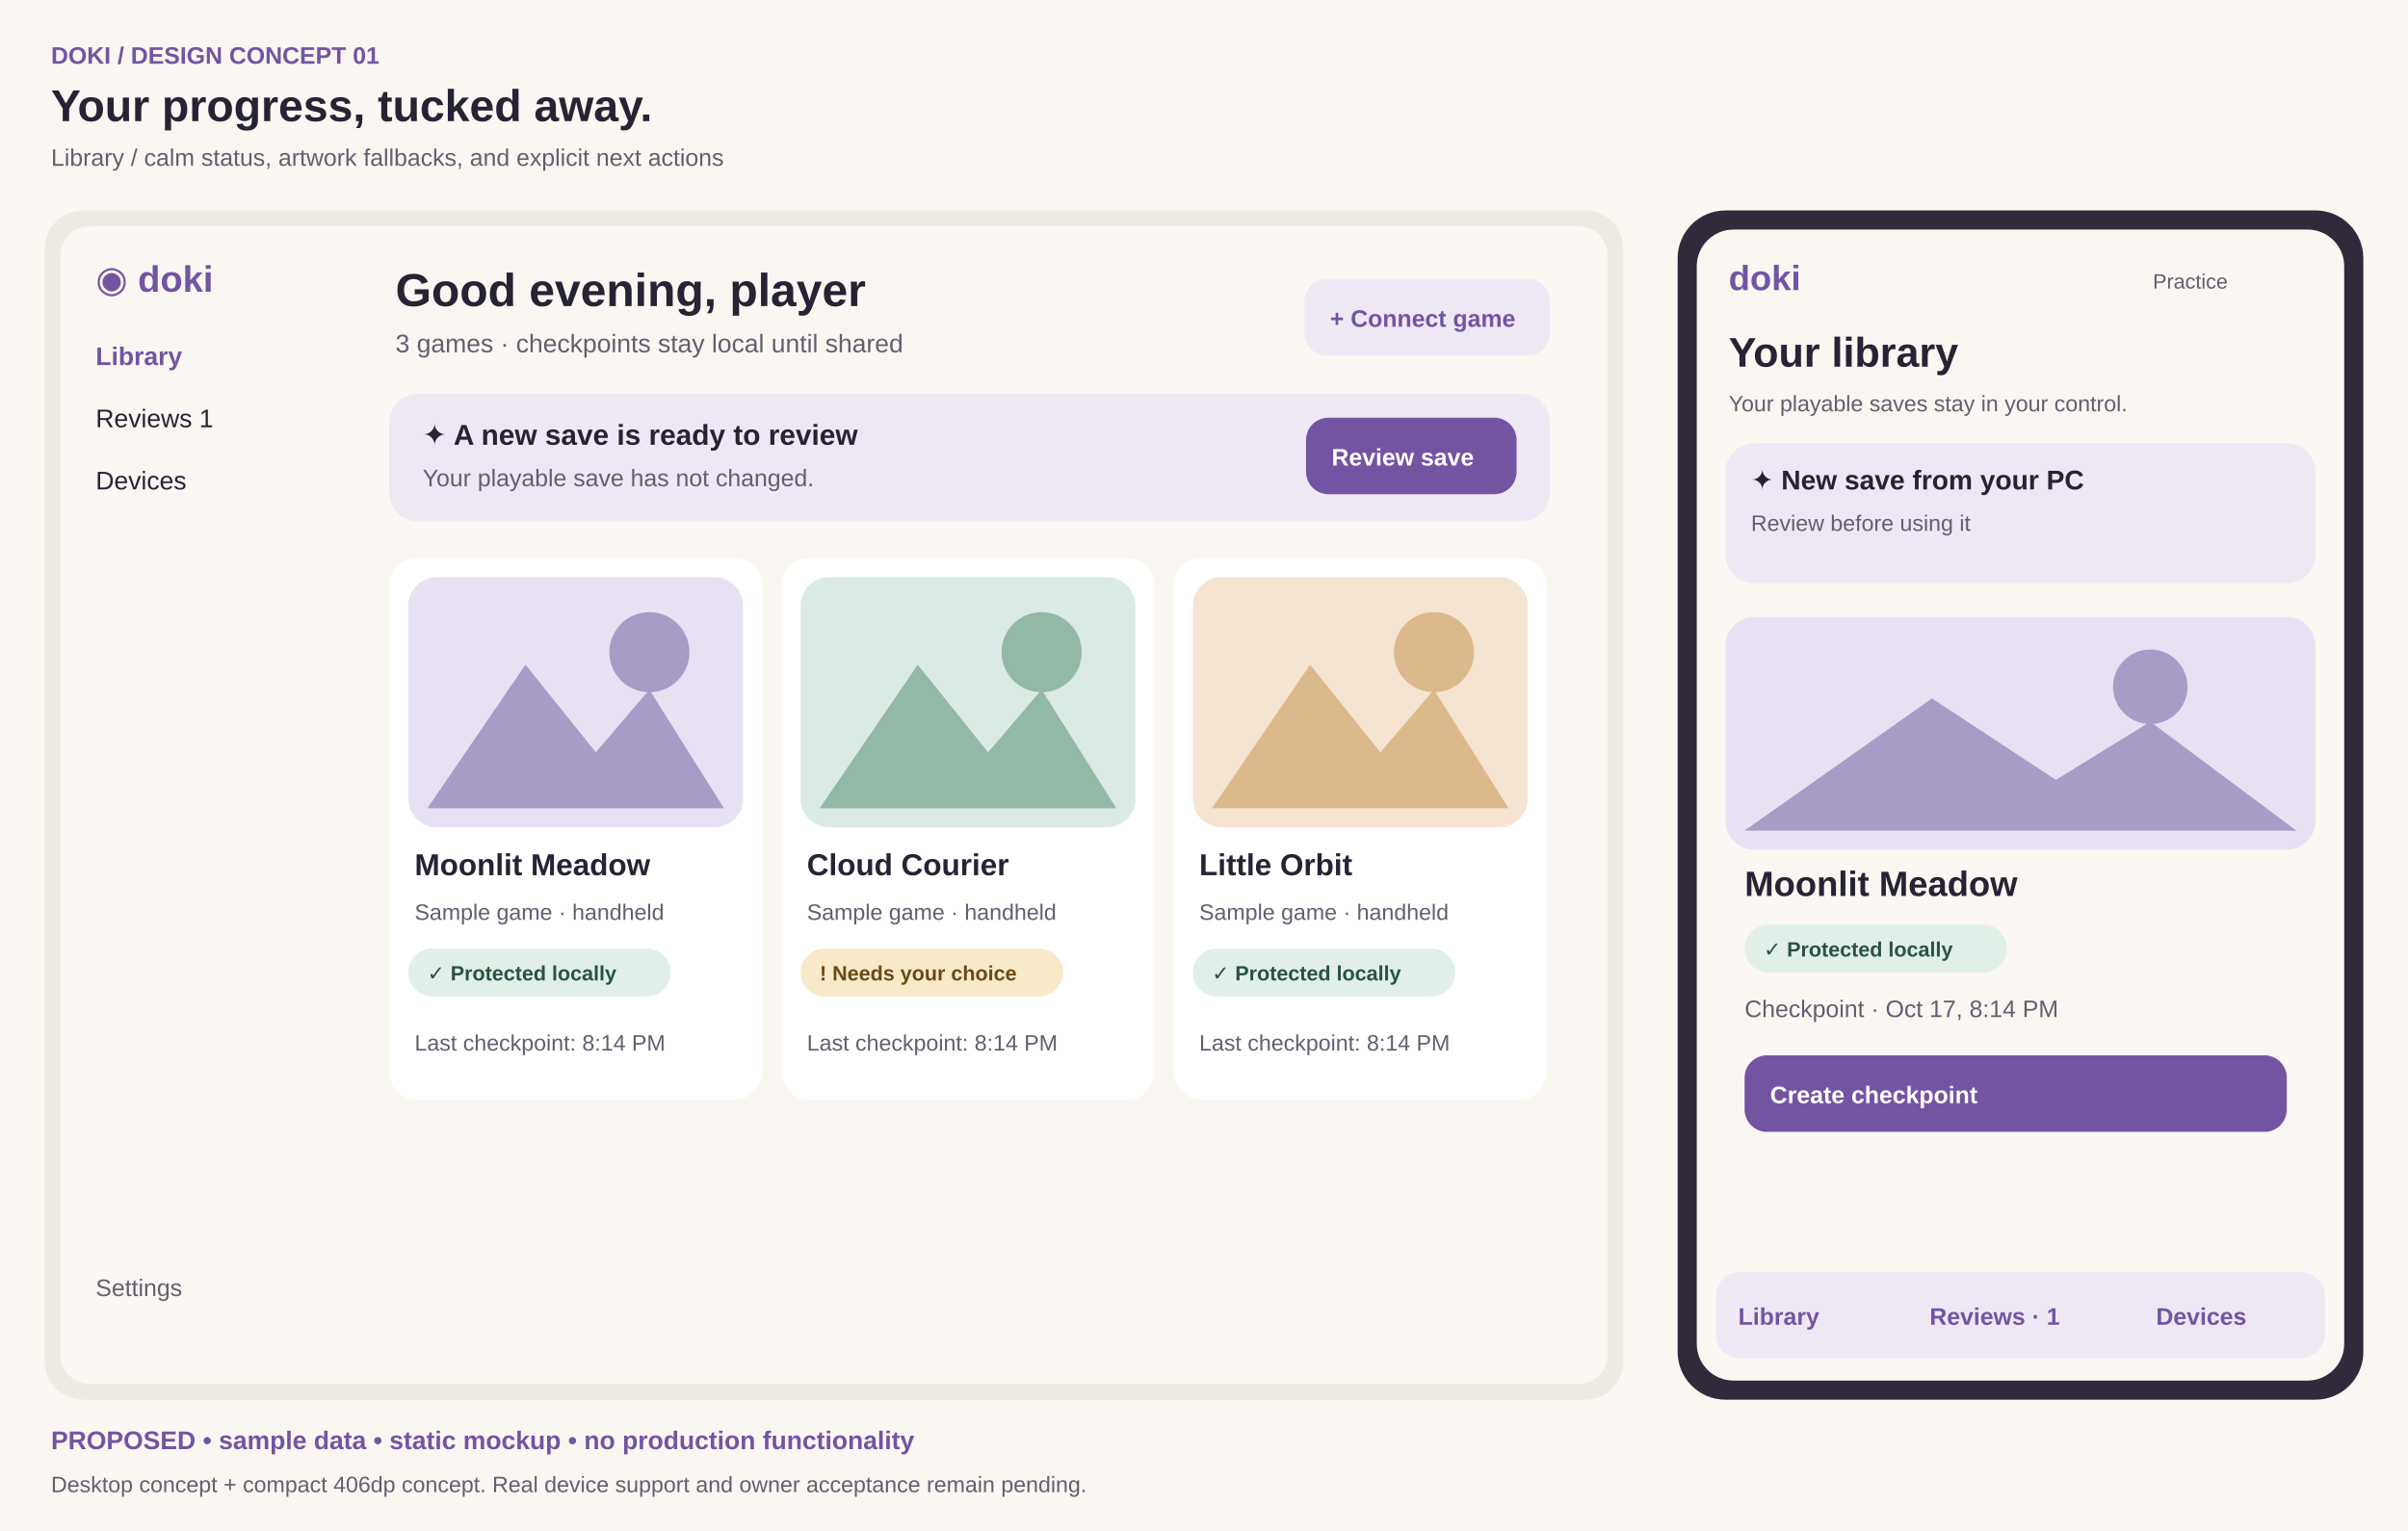
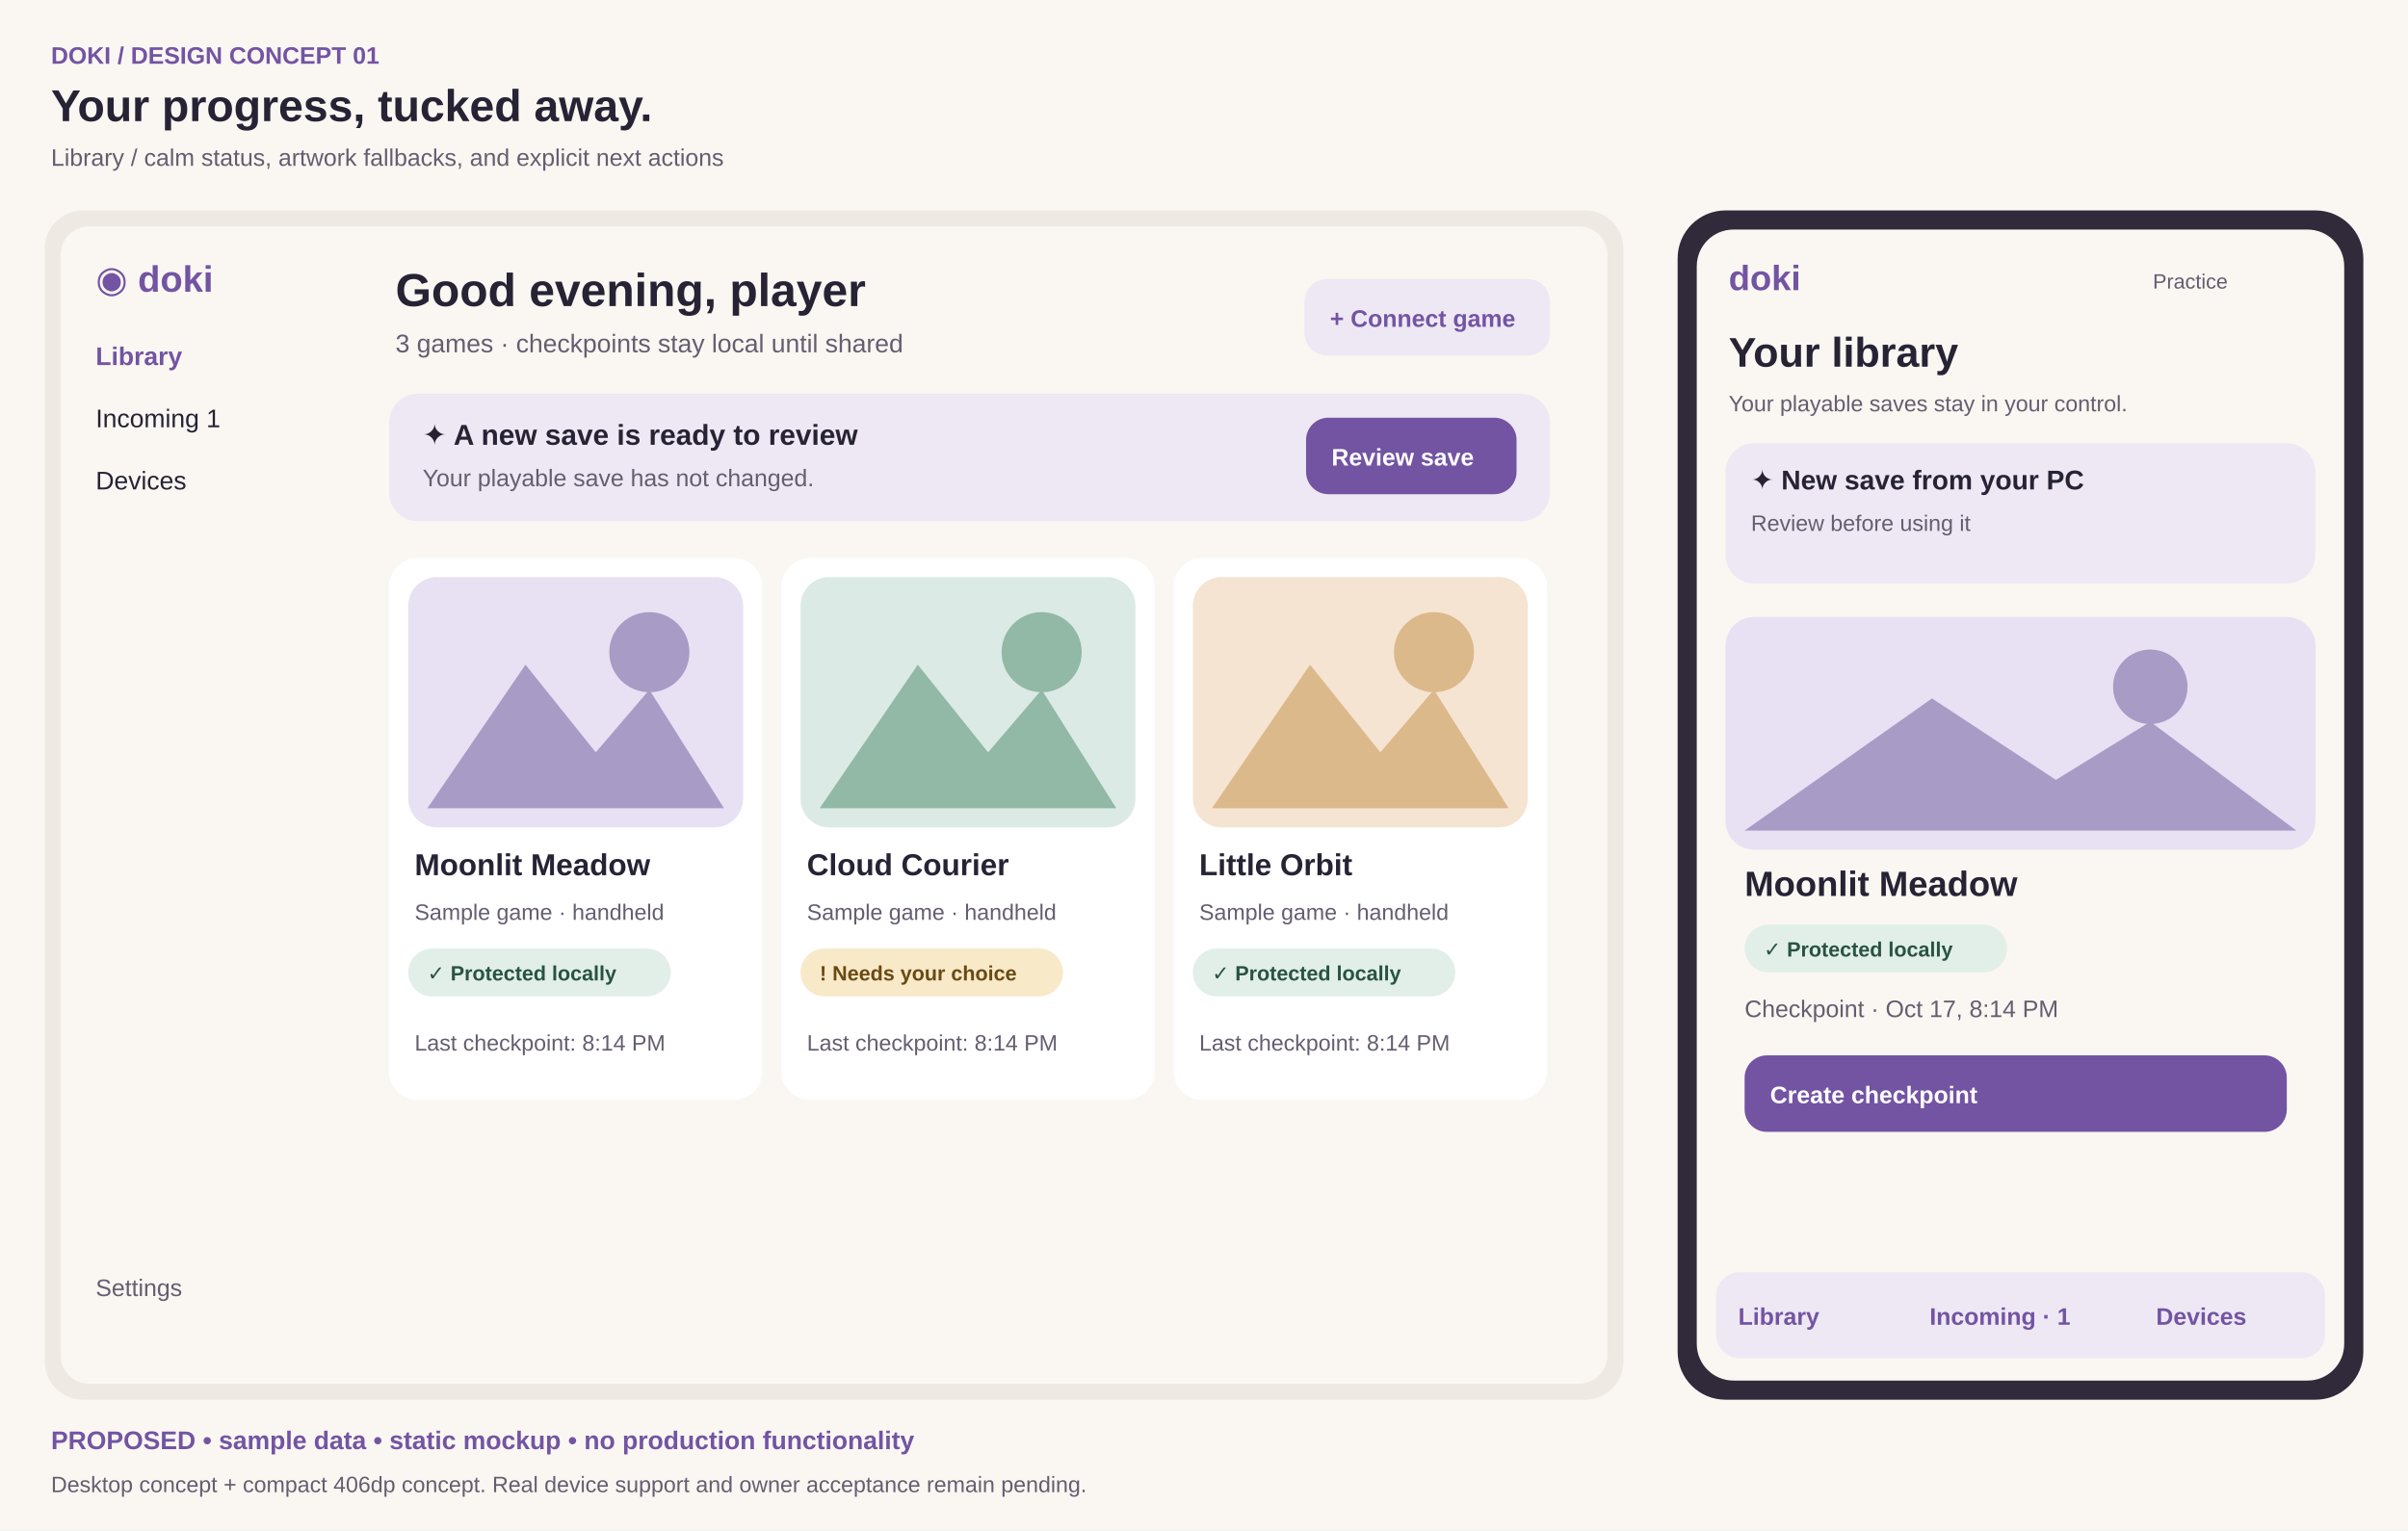
<svg xmlns="http://www.w3.org/2000/svg" width="1510" height="960" viewBox="0 0 1510 960" role="img" aria-labelledby="title">
  <g font-family="Segoe UI,Arial,sans-serif">
    <rect x="0" y="0" width="1510" height="960" rx="0" fill="#FAF7F2" stroke="none" />
    <text x="32" y="40" font-size="15" fill="#7354A3" font-weight="700">DOKI / DESIGN CONCEPT 01</text>
    <text x="32" y="76" font-size="28" fill="#272335" font-weight="700">Your progress, tucked away.</text>
    <text x="32" y="104" font-size="15" fill="#655D70" font-weight="400">Library / calm status, artwork fallbacks, and explicit next actions</text>
    <rect x="28" y="132" width="990" height="746" rx="24" fill="#EEE9E3" stroke="none" />
    <rect x="38" y="142" width="970" height="726" rx="18" fill="#FAF7F2" stroke="none" />
    <rect x="1052" y="132" width="430" height="746" rx="30" fill="#302A3B" stroke="none" />
    <rect x="1064" y="144" width="406" height="722" rx="23" fill="#FAF7F2" stroke="none" />
    <text x="60" y="183" font-size="23" fill="#7354A3" font-weight="700">◉ doki</text>
    <text x="60" y="229" font-size="16" fill="#7354A3" font-weight="700">Library</text>
-     <text x="60" y="268" font-size="16" fill="#272335" font-weight="400">Reviews  1</text>
+     <text x="60" y="268" font-size="16" fill="#272335" font-weight="400">Incoming  1</text>
    <text x="60" y="307" font-size="16" fill="#272335" font-weight="400">Devices</text>
    <text x="60" y="813" font-size="15" fill="#655D70" font-weight="400">Settings</text>
    <text x="1084" y="182" font-size="22" fill="#7354A3" font-weight="700">doki</text>
    <text x="1350" y="181" font-size="13" fill="#655D70" font-weight="400">Practice</text>
    <rect x="1076" y="798" width="382" height="54" rx="15" fill="#EEE8F4" stroke="none" />
    <text x="1090" y="831" font-size="15" fill="#7354A3" font-weight="600">Library</text>
-     <text x="1210" y="831" font-size="15" fill="#7354A3" font-weight="600">Reviews · 1</text>
+     <text x="1210" y="831" font-size="15" fill="#7354A3" font-weight="600">Incoming · 1</text>
    <text x="1352" y="831" font-size="15" fill="#7354A3" font-weight="600">Devices</text>
    <text x="32" y="909" font-size="16" fill="#7354A3" font-weight="700">PROPOSED • sample data • static mockup • no production functionality</text>
    <text x="32" y="936" font-size="14" fill="#655D70" font-weight="400">Desktop concept + compact 406dp concept. Real device support and owner acceptance remain pending.</text>
    <text x="248" y="192" font-size="29" fill="#272335" font-weight="700">Good evening, player</text>
    <text x="248" y="221" font-size="16" fill="#655D70" font-weight="400">3 games · checkpoints stay local until shared</text>
    <rect x="818" y="175" width="154" height="48" rx="14" fill="#EEE8F4" stroke="none" />
    <text x="834" y="205" font-size="15" fill="#7354A3" font-weight="600">+ Connect game</text>
    <rect x="244" y="247" width="728" height="80" rx="18" fill="#EEE8F4" stroke="none" />
    <text x="265" y="279" font-size="18" fill="#272335" font-weight="600">✦ A new save is ready to review</text>
    <text x="265" y="305" font-size="15" fill="#655D70" font-weight="400">Your playable save has not changed.</text>
    <rect x="819" y="262" width="132" height="48" rx="14" fill="#7354A3" stroke="none" />
    <text x="835" y="292" font-size="15" fill="#FFFFFF" font-weight="600">Review save</text>
    <rect x="244" y="350" width="234" height="340" rx="18" fill="#FFFFFF" stroke="none" />
    <rect x="256" y="362" width="210" height="157" rx="18" fill="#E8E1F3" stroke="none" />
    <circle cx="407.2" cy="409.1" r="25.12" fill="#A89BC5" />
    <path d="M268 507 L329.5 416.95 L373.6 471.9 L407.2 432.65 L454 507 Z" fill="#A89BC5" />
    <text x="260" y="549" font-size="19" fill="#272335" font-weight="700">Moonlit Meadow</text>
    <text x="260" y="577" font-size="14" fill="#655D70" font-weight="400">Sample game · handheld</text>
    <rect x="256" y="595" width="164.6" height="30" rx="15" fill="#E2EFE8" stroke="none" />
    <text x="268" y="615" font-size="13" fill="#285343" font-weight="600">✓ Protected locally</text>
    <text x="260" y="659" font-size="14" fill="#655D70" font-weight="400">Last checkpoint: 8:14 PM</text>
    <rect x="490" y="350" width="234" height="340" rx="18" fill="#FFFFFF" stroke="none" />
    <rect x="502" y="362" width="210" height="157" rx="18" fill="#DBEAE5" stroke="none" />
    <circle cx="653.2" cy="409.1" r="25.12" fill="#92B8A6" />
    <path d="M514 507 L575.5 416.95 L619.6 471.9 L653.2 432.65 L700 507 Z" fill="#92B8A6" />
    <text x="506" y="549" font-size="19" fill="#272335" font-weight="700">Cloud Courier</text>
    <text x="506" y="577" font-size="14" fill="#655D70" font-weight="400">Sample game · handheld</text>
    <rect x="502" y="595" width="164.6" height="30" rx="15" fill="#F8E9C9" stroke="none" />
    <text x="514" y="615" font-size="13" fill="#6A4913" font-weight="600">! Needs your choice</text>
    <text x="506" y="659" font-size="14" fill="#655D70" font-weight="400">Last checkpoint: 8:14 PM</text>
    <rect x="736" y="350" width="234" height="340" rx="18" fill="#FFFFFF" stroke="none" />
    <rect x="748" y="362" width="210" height="157" rx="18" fill="#F5E4D2" stroke="none" />
    <circle cx="899.2" cy="409.1" r="25.12" fill="#DCB98B" />
    <path d="M760 507 L821.5 416.95 L865.6 471.9 L899.2 432.65 L946 507 Z" fill="#DCB98B" />
    <text x="752" y="549" font-size="19" fill="#272335" font-weight="700">Little Orbit</text>
    <text x="752" y="577" font-size="14" fill="#655D70" font-weight="400">Sample game · handheld</text>
    <rect x="748" y="595" width="164.6" height="30" rx="15" fill="#E2EFE8" stroke="none" />
    <text x="760" y="615" font-size="13" fill="#285343" font-weight="600">✓ Protected locally</text>
    <text x="752" y="659" font-size="14" fill="#655D70" font-weight="400">Last checkpoint: 8:14 PM</text>
    <text x="1084" y="230" font-size="26" fill="#272335" font-weight="700">Your library</text>
    <text x="1084" y="258" font-size="14" fill="#655D70" font-weight="400">Your playable saves stay in your control.</text>
    <rect x="1082" y="278" width="370" height="88" rx="18" fill="#EEE8F4" stroke="none" />
    <text x="1098" y="307" font-size="17" fill="#272335" font-weight="600">✦ New save from your PC</text>
    <text x="1098" y="333" font-size="14" fill="#655D70" font-weight="400">Review before using it</text>
    <rect x="1082" y="387" width="370" height="146" rx="18" fill="#E8E1F3" stroke="none" />
    <circle cx="1348.4" cy="430.8" r="23.36" fill="#A89BC5" />
    <path d="M1094 521 L1211.5 438.1 L1289.2 489.2 L1348.4 452.7 L1440 521 Z" fill="#A89BC5" />
    <text x="1094" y="562" font-size="22" fill="#272335" font-weight="700">Moonlit Meadow</text>
    <rect x="1094" y="580" width="164.6" height="30" rx="15" fill="#E2EFE8" stroke="none" />
    <text x="1106" y="600" font-size="13" fill="#285343" font-weight="600">✓ Protected locally</text>
    <text x="1094" y="638" font-size="15" fill="#655D70" font-weight="400">Checkpoint · Oct 17, 8:14 PM</text>
    <rect x="1094" y="662" width="340" height="48" rx="14" fill="#7354A3" stroke="none" />
    <text x="1110" y="692" font-size="15" fill="#FFFFFF" font-weight="600">Create checkpoint</text>
  </g>
</svg>
